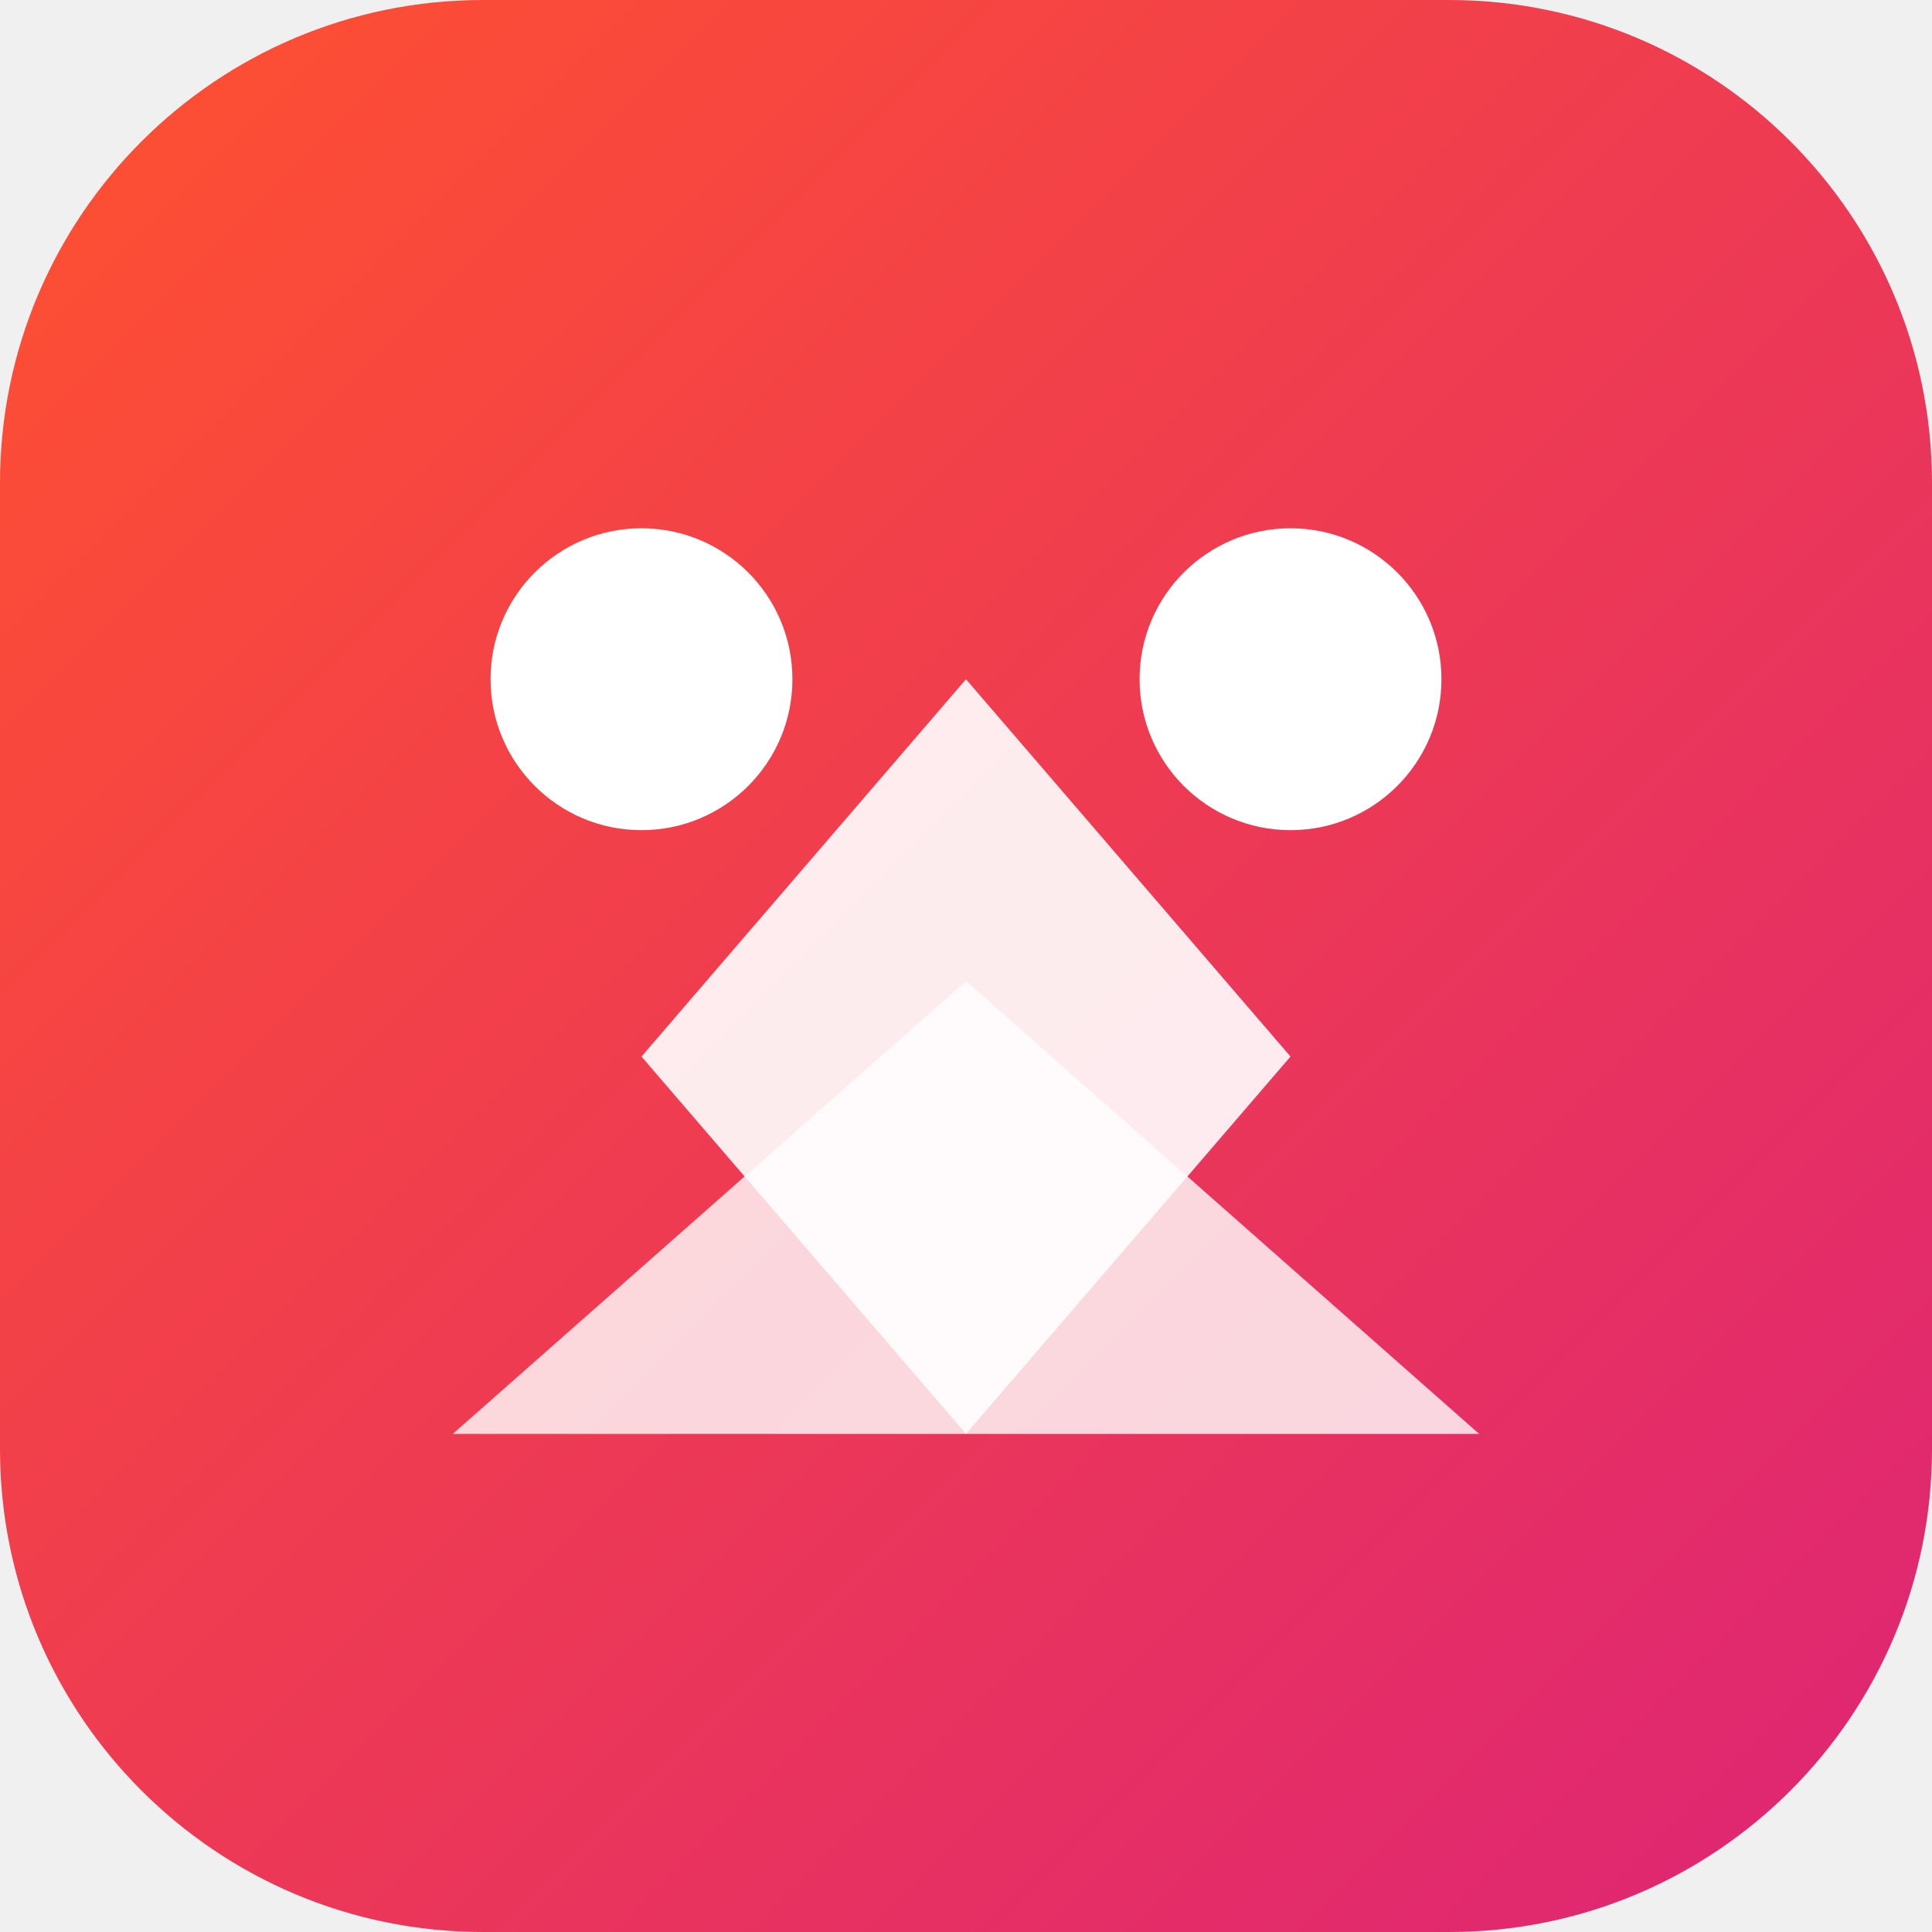
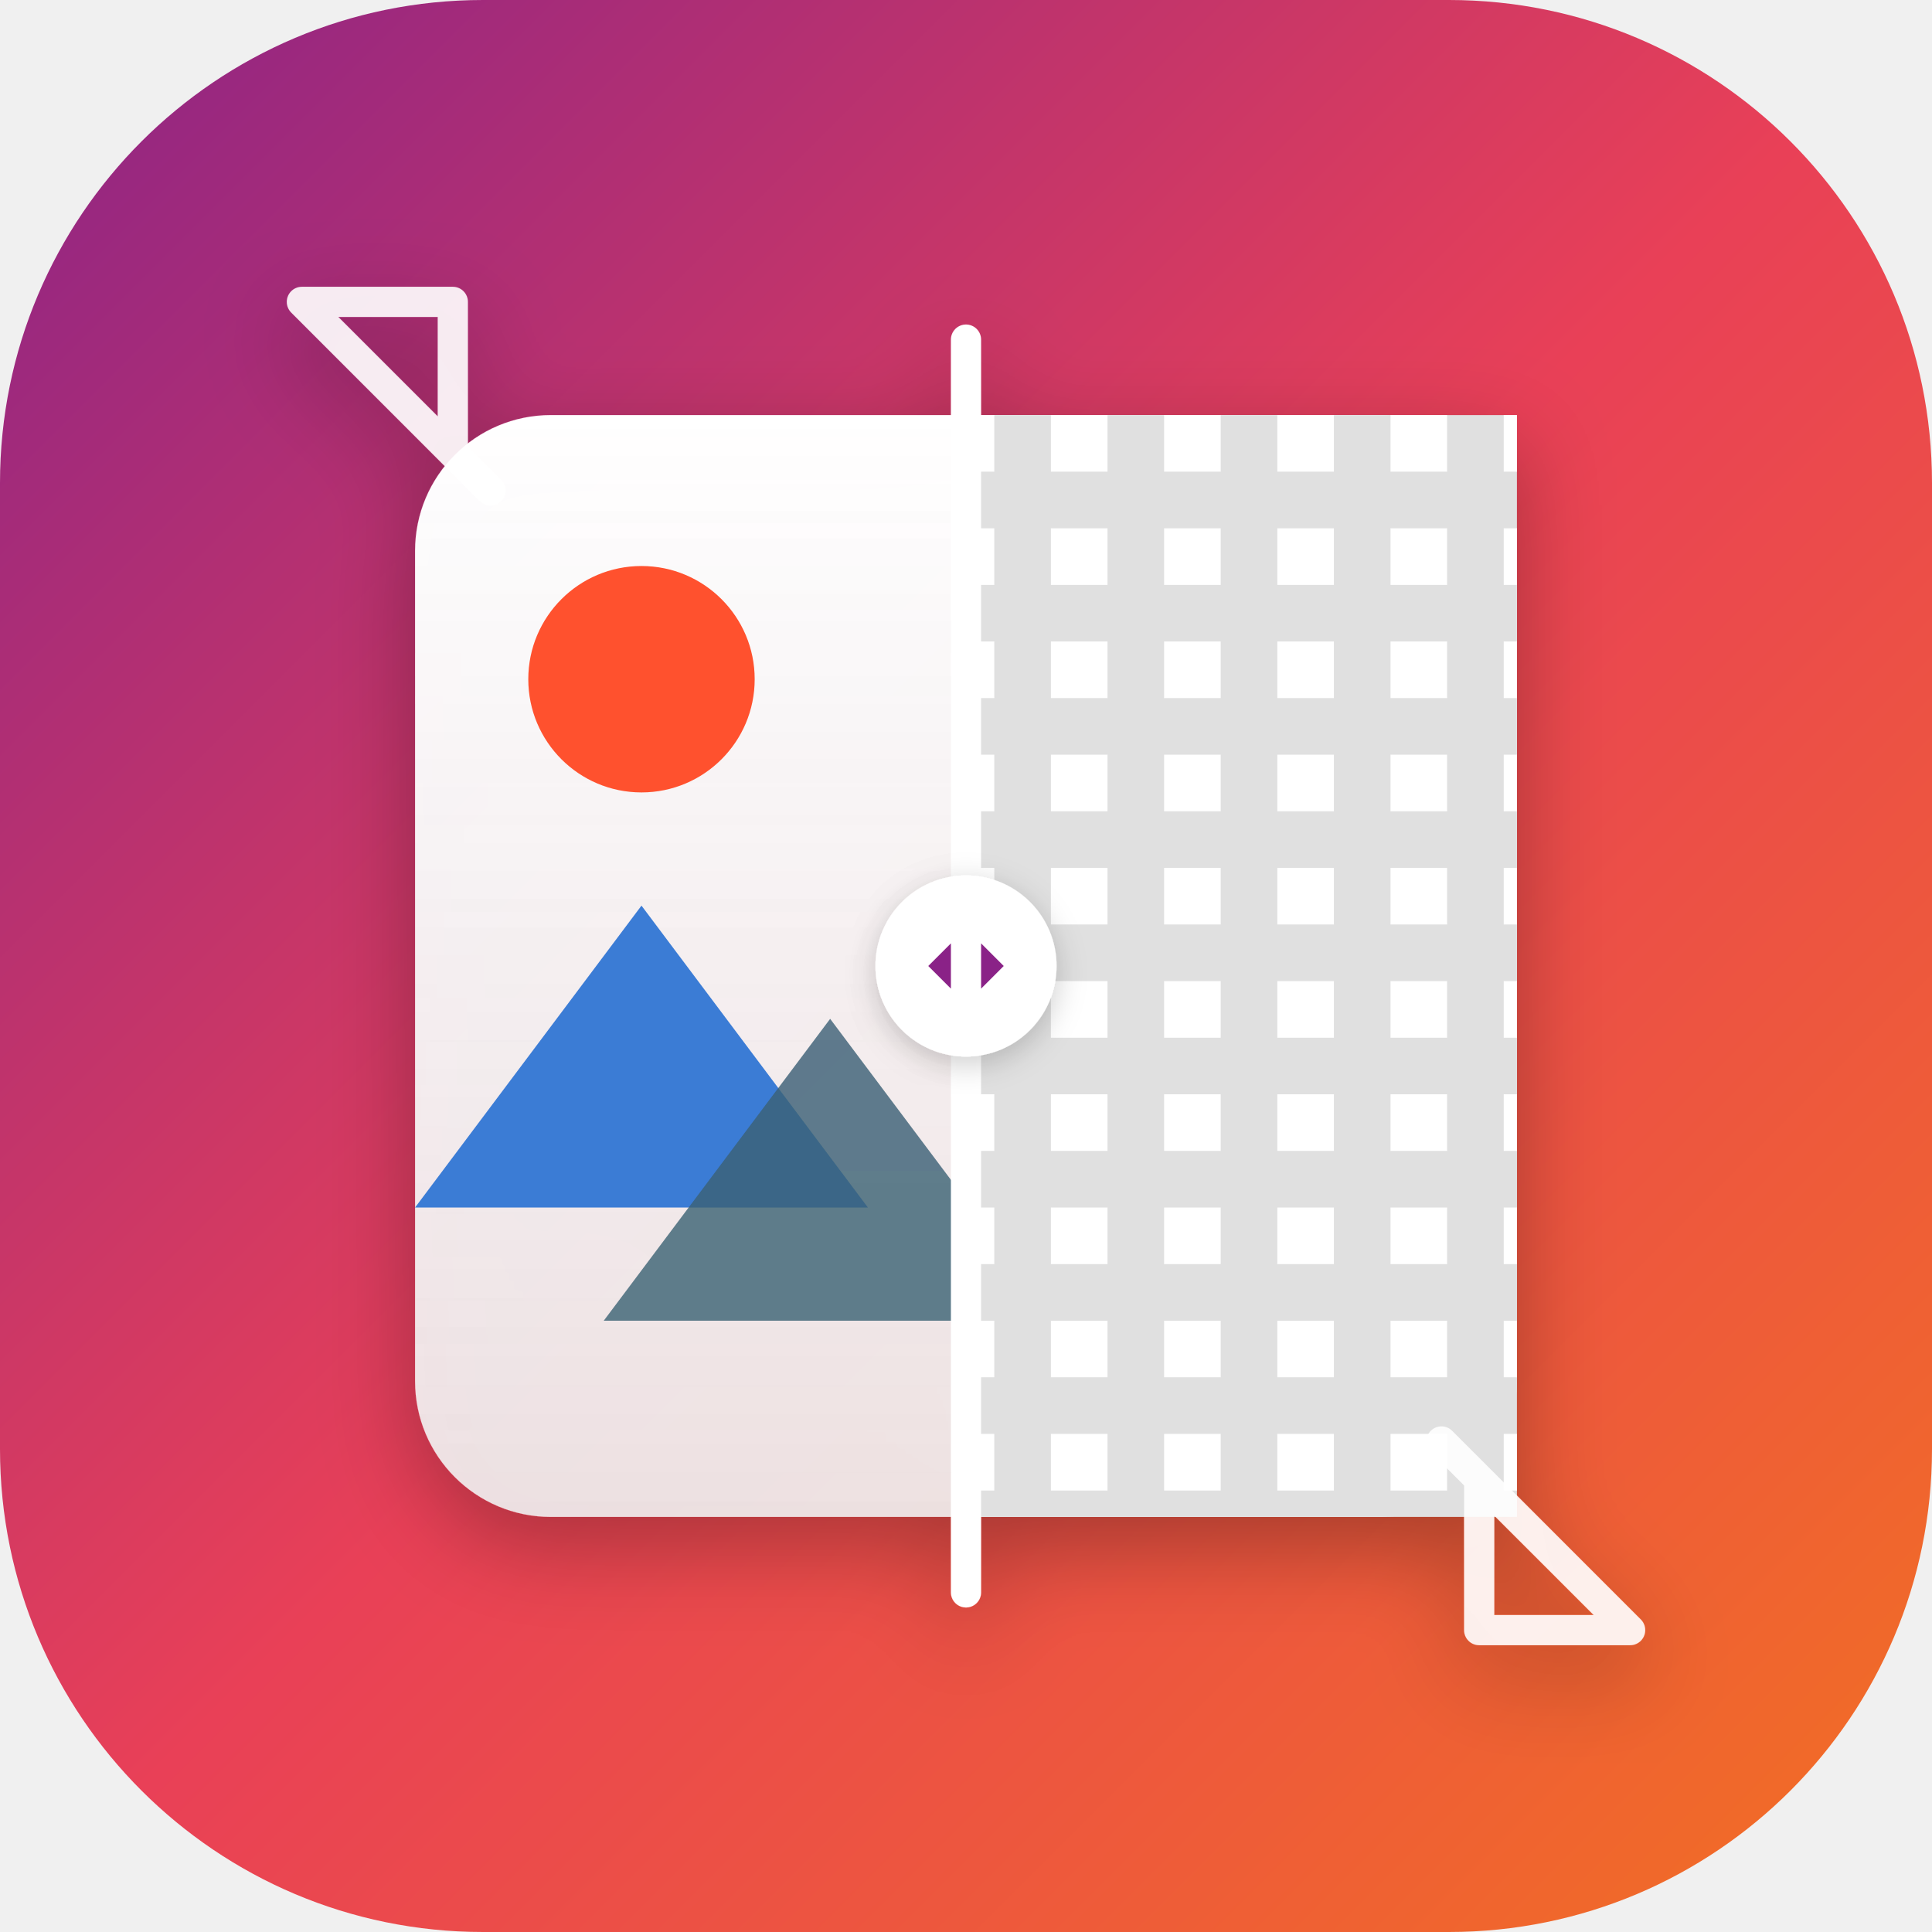
<svg xmlns="http://www.w3.org/2000/svg" viewBox="0 0 512 512" width="512" height="512">
  <defs>
-     <linearGradient id="grad" x1="0%" y1="0%" x2="100%" y2="100%">
-       <stop offset="0%" style="stop-color:#FF512F;stop-opacity:1" />
-       <stop offset="100%" style="stop-color:#DD2476;stop-opacity:1" />
+     <linearGradient id="bgGrad" x1="0%" y1="0%" x2="100%" y2="100%">
+       <stop offset="0%" style="stop-color:#8A2387;stop-opacity:1" />
+       <stop offset="50%" style="stop-color:#E94057;stop-opacity:1" />
+       <stop offset="100%" style="stop-color:#F27121;stop-opacity:1" />
    </linearGradient>
+     <linearGradient id="iconGrad" x1="0%" y1="0%" x2="0%" y2="100%">
+       <stop offset="0%" style="stop-color:#ffffff;stop-opacity:1" />
+       <stop offset="100%" style="stop-color:#f0f0f0;stop-opacity:0.9" />
+     </linearGradient>
+     <filter id="shadow" x="-10%" y="-10%" width="120%" height="120%">
+       <feDropShadow dx="0" dy="8" stdDeviation="12" flood-color="#000000" flood-opacity="0.3" />
+     </filter>
  </defs>
-   <rect width="512" height="512" rx="128" fill="url(#grad)" />
-   <circle cx="170" cy="180" r="40" fill="#ffffff" />
-   <circle cx="342" cy="180" r="40" fill="#ffffff" />
-   <path d="M170 280 L256 180 L342 280 L256 380 Z" fill="#ffffff" opacity="0.9" />
-   <path d="M120 380 L392 380 L256 260 Z" fill="#ffffff" opacity="0.8" />
+   <rect width="512" height="512" rx="128" fill="url(#bgGrad)" />
+   <g filter="url(#shadow)">
+     <rect x="110" y="110" width="292" height="292" rx="36" fill="url(#iconGrad)" />
+     <clipPath id="rightHalf">
+       <rect x="256" y="110" width="146" height="292" rx="0" />
+     </clipPath>
+     <g clip-path="url(#rightHalf)">
+       <rect x="110" y="110" width="292" height="292" fill="#e0e0e0" />
+       <path d="M 256,110 L 256,402 M 286,110 L 286,402 M 316,110 L 316,402 M 346,110 L 346,402 M 376,110 L 376,402 M 406,110 L 406,402" stroke="#ffffff" stroke-width="15" stroke-dasharray="15" />
+     </g>
+     <clipPath id="leftHalf">
+       <rect x="110" y="110" width="146" height="292" />
+     </clipPath>
+     <g clip-path="url(#leftHalf)">
+       <circle cx="170" cy="180" r="30" fill="#FF512F" />
+       <path d="M110 320 L170 240 L230 320 Z" fill="#3a7bd5" />
+       <path d="M160 350 L220 270 L280 350 Z" fill="#3a6073" opacity="0.8" />
+     </g>
+     <line x1="256" y1="90" x2="256" y2="422" stroke="#ffffff" stroke-width="8" stroke-linecap="round" />
+     <circle cx="256" cy="256" r="24" fill="#ffffff" filter="drop-shadow(0 2px 4px rgba(0,0,0,0.2))" />
+     <path d="M246 256 L252 250 L252 262 Z" fill="#8A2387" />
+     <path d="M266 256 L260 250 L260 262 Z" fill="#8A2387" />
+     <path d="M80 80 L120 80 L120 120 M80 80 L130 130" stroke="#ffffff" stroke-width="8" stroke-linecap="round" stroke-linejoin="round" fill="none" opacity="0.9" />
+     <path d="M432 432 L392 432 L392 392 M432 432 L382 382" stroke="#ffffff" stroke-width="8" stroke-linecap="round" stroke-linejoin="round" fill="none" opacity="0.9" />
+   </g>
</svg>
